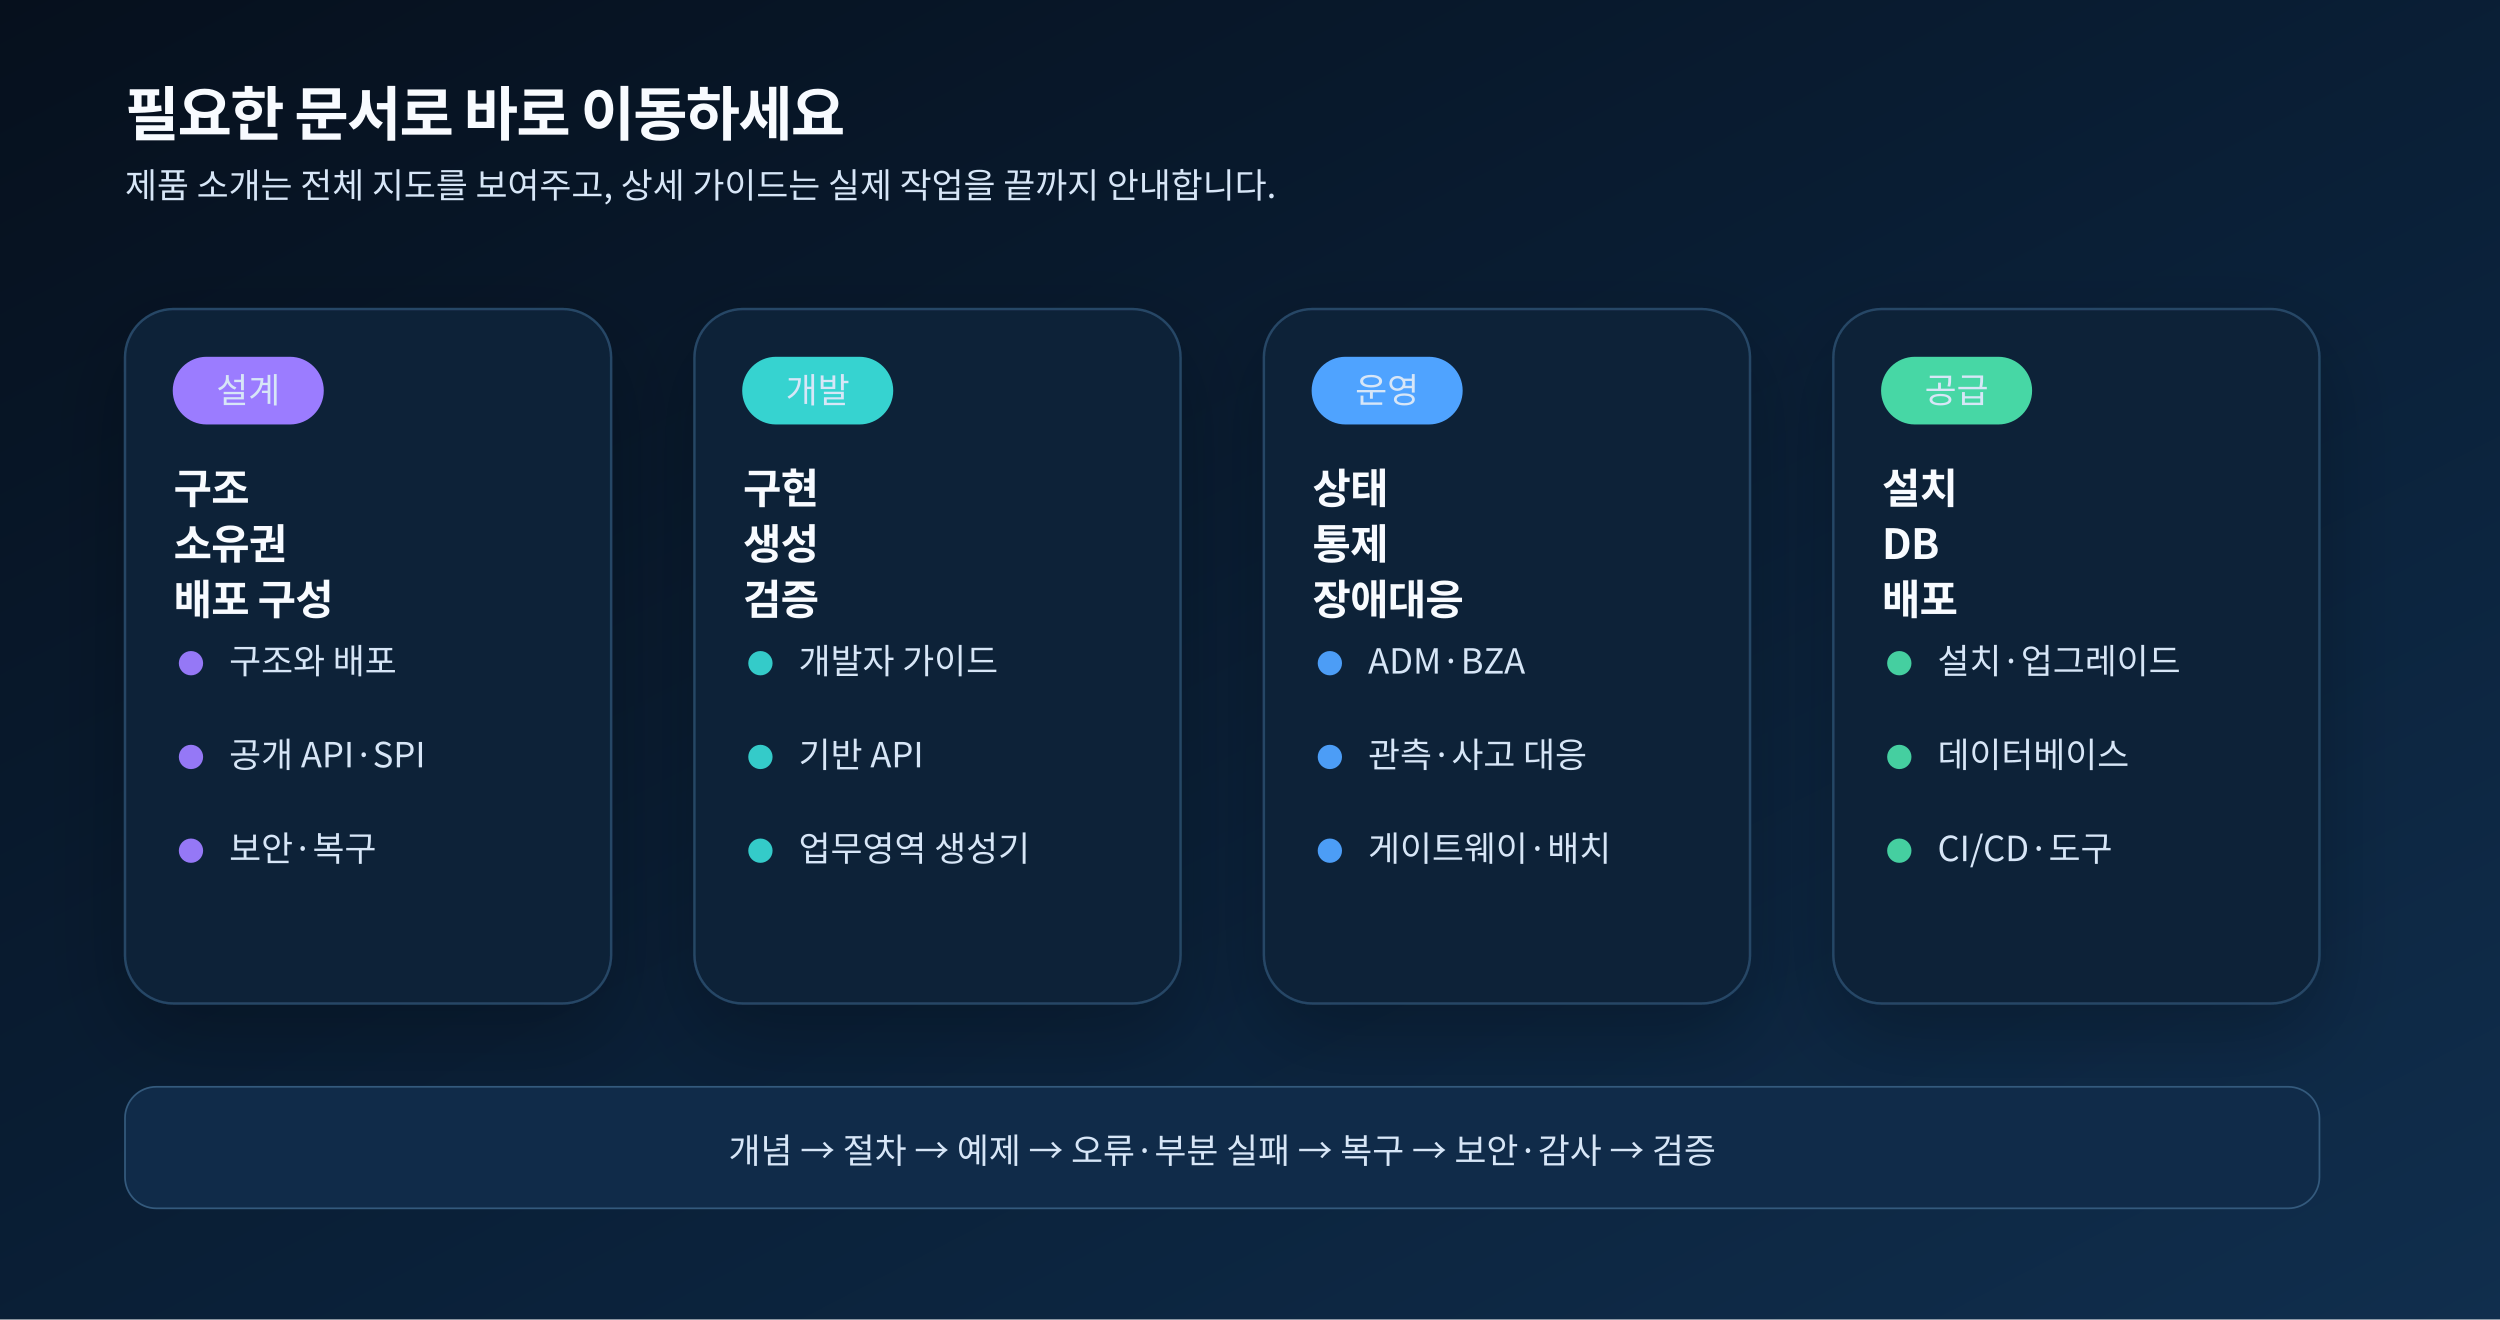
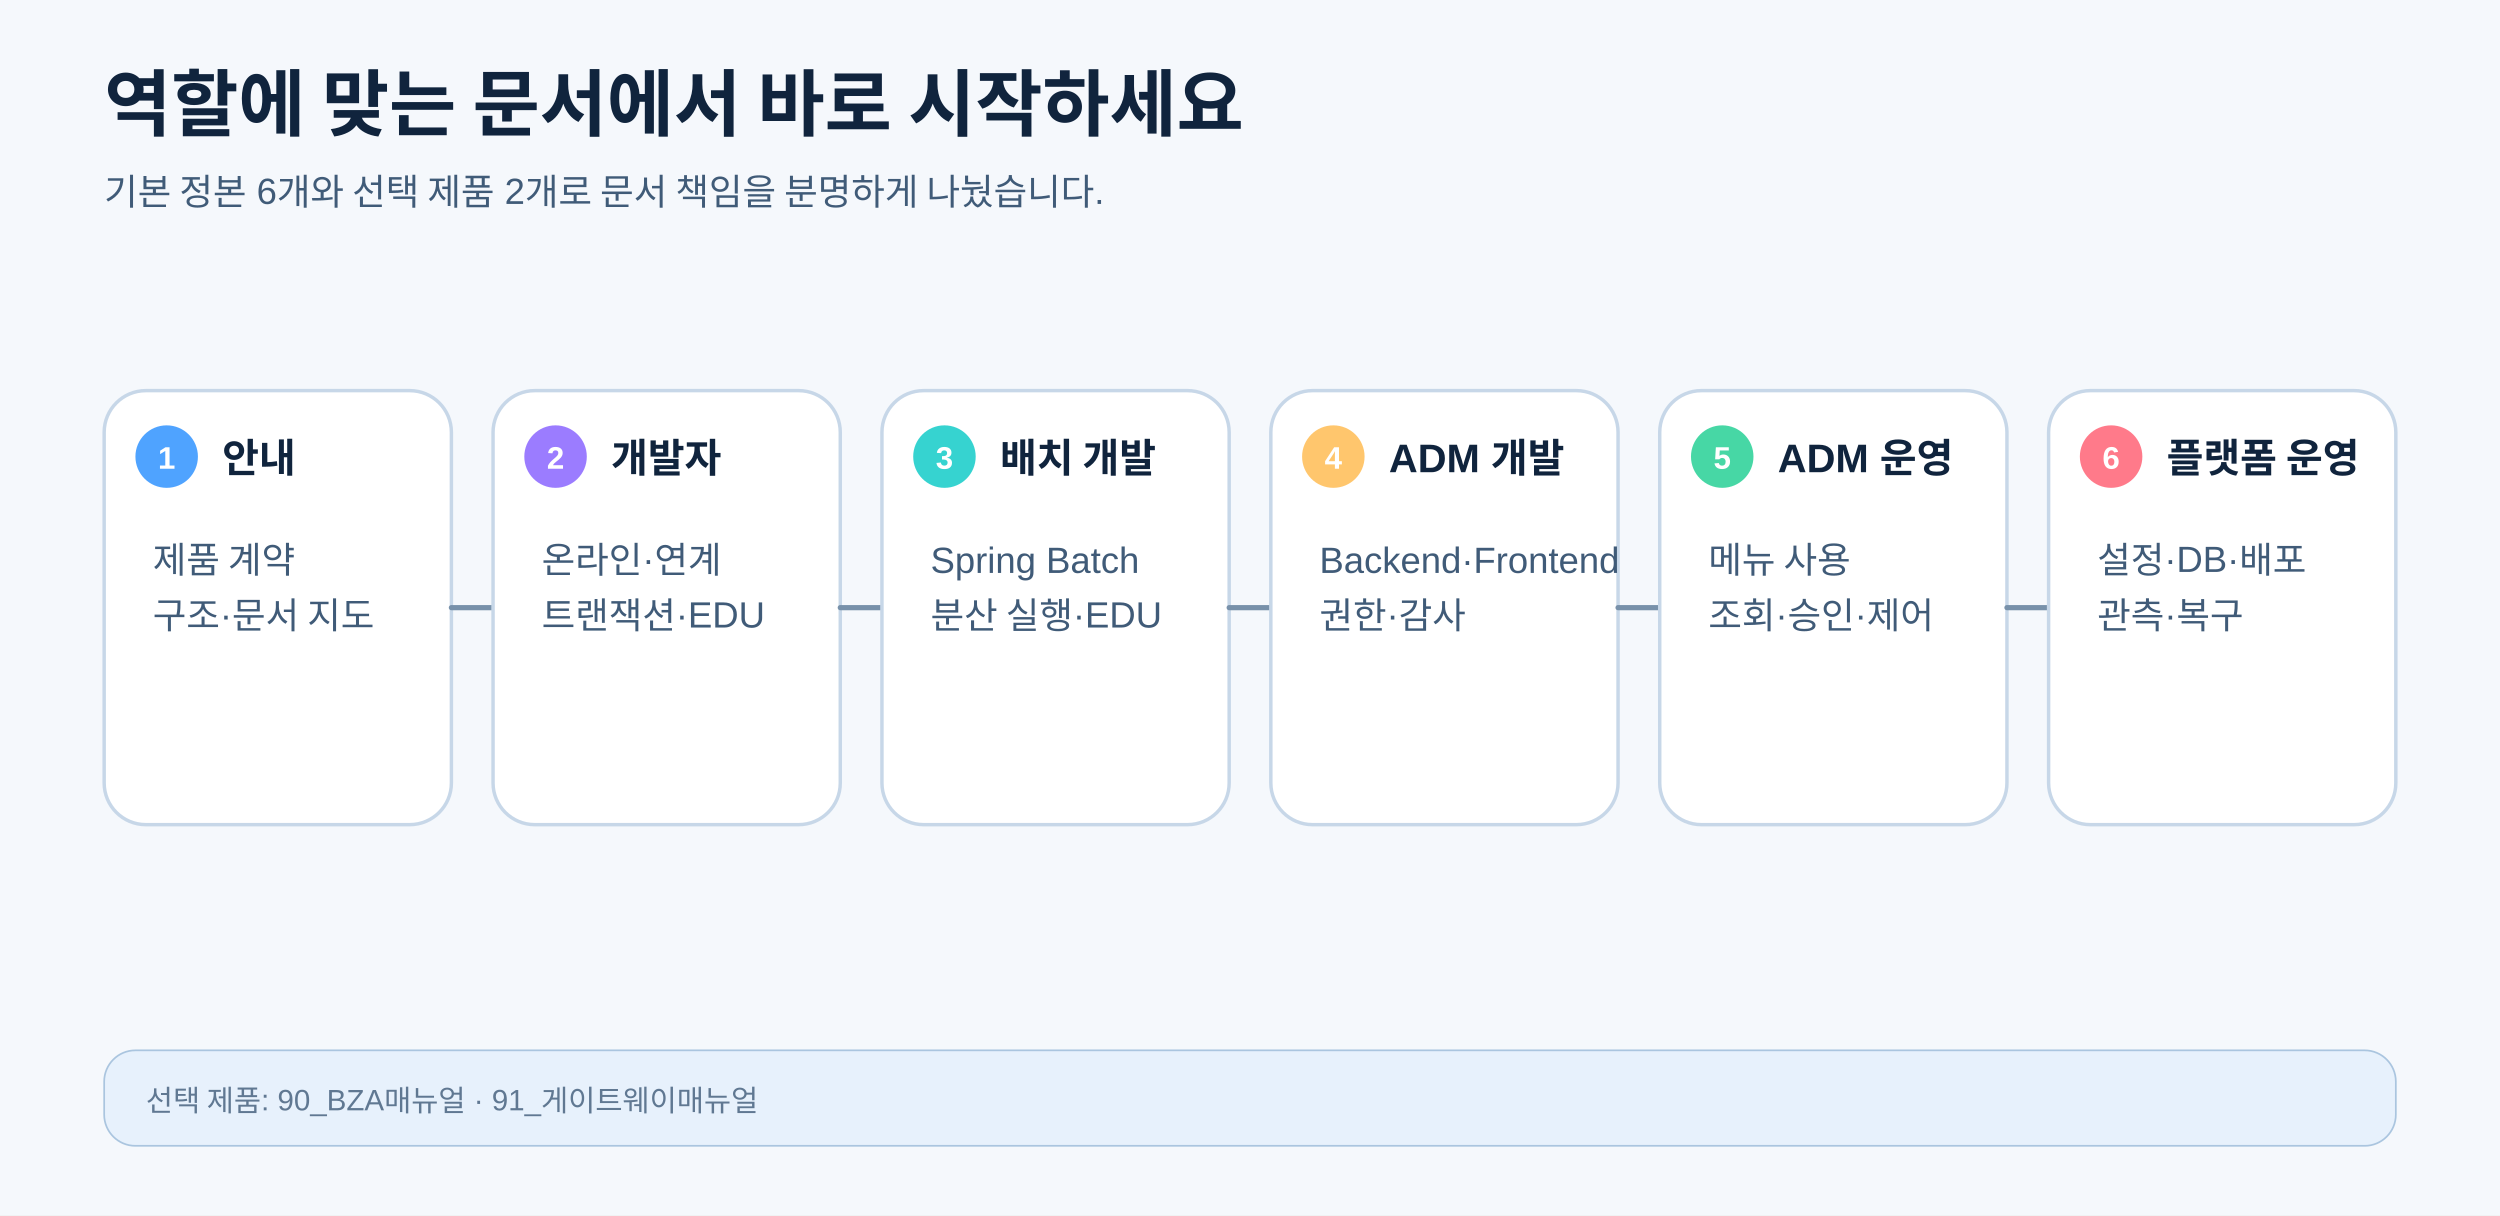
- <svg xmlns="http://www.w3.org/2000/svg" width="1440" height="760" viewBox="0 0 1440 760" role="img" aria-labelledby="title desc">
-   <defs>
-     <linearGradient id="bg" x1="0" y1="0" x2="1" y2="1">
-       <stop offset="0" stop-color="#06101D" />
-       <stop offset="0.55" stop-color="#0A2038" />
-       <stop offset="1" stop-color="#102E4D" />
-     </linearGradient>
-     <linearGradient id="accent" x1="0" y1="0" x2="1" y2="1">
-       <stop offset="0" stop-color="#36D3D0" />
-       <stop offset="0.5" stop-color="#4FA3FF" />
-       <stop offset="1" stop-color="#9B7CFF" />
-     </linearGradient>
-     <linearGradient id="warm" x1="0" y1="0" x2="1" y2="1">
-       <stop offset="0" stop-color="#FFC66D" />
-       <stop offset="1" stop-color="#FF7A8A" />
-     </linearGradient>
-     <filter id="shadow" x="-30%" y="-30%" width="160%" height="160%">
-       <feDropShadow dx="0" dy="18" stdDeviation="24" flood-color="#000" flood-opacity=".25" />
-     </filter>
-     <filter id="softShadow" x="-30%" y="-30%" width="160%" height="160%">
-       <feDropShadow dx="0" dy="8" stdDeviation="12" flood-color="#00152A" flood-opacity=".14" />
-     </filter>
-   </defs>
+ <svg xmlns="http://www.w3.org/2000/svg" width="1440" height="700" viewBox="0 0 1440 700">
  <style>
-  text{font-family:'NanumGothic','Noto Sans CJK KR','Malgun Gothic','Apple SD Gothic Neo',sans-serif;}
-  .h1{font-size:54px;font-weight:800;letter-spacing:-1.8px;fill:#F8FBFF}
-  .h2{font-size:34px;font-weight:800;letter-spacing:-1px;fill:#F8FBFF}
-  .h3{font-size:24px;font-weight:800;letter-spacing:-.4px;fill:#F8FBFF}
-  .body{font-size:20px;font-weight:500;fill:#D7E6F7}
-  .small{font-size:16px;font-weight:500;fill:#8FA9C6}
-  .label{font-size:15px;font-weight:800;letter-spacing:1px;fill:#36D3D0}
-  .darkh{font-size:30px;font-weight:800;letter-spacing:-.7px;fill:#10243D}
-  .darkbody{font-size:18px;font-weight:500;fill:#34506D}
-  .darksmall{font-size:15px;font-weight:500;fill:#607A96}
-  .mono{font-family:'SFMono-Regular','Consolas','Liberation Mono',monospace;font-size:16px;fill:#D7E6F7}
-  .chip{font-size:15px;font-weight:800;fill:#FFFFFF}
-  .darkmodule{font-size:24px;font-weight:800;letter-spacing:-.4px;fill:#10243D}
+   .bg{fill:#f5f8fc}.panel{fill:#fff;stroke:#c7d7e8;stroke-width:2}.dark{fill:#0f2238}.accent{fill:#0e2946;stroke:#36d3d0;stroke-width:2}
+   .h1{font:700 42px Arial,'Noto Sans KR',sans-serif;fill:#10243d}.h2{font:700 23px Arial,'Noto Sans KR',sans-serif;fill:#10243d}
+   .body{font:400 21px Arial,'Noto Sans KR',sans-serif;fill:#405b78}.small{font:400 17px Arial,'Noto Sans KR',sans-serif;fill:#607892}
+   .white{fill:#fff}.label{font:700 17px Arial,'Noto Sans KR',sans-serif;fill:#36d3d0;letter-spacing:1px}.num{font:700 18px Arial,'Noto Sans KR',sans-serif;fill:#fff}
+   .line{stroke:#7891aa;stroke-width:3;fill:none;stroke-linecap:round;stroke-linejoin:round}.dash{stroke:#7891aa;stroke-width:2;fill:none;stroke-dasharray:8 8}
</style>
-   <rect x="0" y="0" width="1440" height="760" rx="0" fill="url(#bg)" stroke="none" stroke-width="1.4" />
-   <text x="72" y="78" class="h2" text-anchor="start">필요한 문서로 바로 이동하세요</text>
-   <text x="72" y="114" class="body" text-anchor="start">제품 소개는 전체 지도를 보여주고, 상세 가이드는 실제 작업을 끝까지 안내합니다.</text>
-   <rect x="72" y="178" width="280" height="400" rx="28" fill="#0D2138" stroke="#284766" stroke-width="1.4" filter="url(#shadow)" />
-   <rect x="100" y="206" width="86" height="38" rx="19" fill="#9B7CFF" stroke="#9B7CFF" stroke-width="1" />
-   <text x="143" y="232" class="body" text-anchor="middle">설계</text>
-   <text x="100" y="290" class="h3" text-anchor="start">
-     <tspan x="100" dy="0">구조</tspan>
-     <tspan x="100" dy="32">소유권</tspan>
-     <tspan x="100" dy="32">배포 구성</tspan>
+   <rect width="1440" height="700" class="bg" />
+   <text x="60" y="75" class="h1">역할에 맞는 문서에서 바로 시작하세요</text>
+   <text x="60" y="118" class="body">기본 정본 6개와 선택 제품 2개로 문서 책임을 분명하게 나눴습니다.</text>
+   <rect x="60.0" y="225" width="200.0" height="250" rx="24" class="panel" />
+   <circle cx="96.0" cy="263" r="18" fill="#4fa3ff" />
+   <text x="96.0" y="270" class="num" text-anchor="middle">1</text>
+   <text x="128.0" y="272" class="h2">안내</text>
+   <text x="88.0" y="330" class="body" text-anchor="start">
+     <tspan x="88.0" dy="0">제품 계약</tspan>
+     <tspan x="88.0" dy="32">구조·문서 지도</tspan>
  </text>
-   <circle cx="110" cy="382" r="7" fill="#9B7CFF" opacity="0.95" />
-   <text x="132" y="388" class="body" text-anchor="start">구조와 배포</text>
-   <circle cx="110" cy="436" r="7" fill="#9B7CFF" opacity="0.95" />
-   <text x="132" y="442" class="body" text-anchor="start">공개 API·SPI</text>
-   <circle cx="110" cy="490" r="7" fill="#9B7CFF" opacity="0.95" />
-   <text x="132" y="496" class="body" text-anchor="start">보안·복구</text>
-   <rect x="400" y="178" width="280" height="400" rx="28" fill="#0D2138" stroke="#284766" stroke-width="1.4" filter="url(#shadow)" />
-   <rect x="428" y="206" width="86" height="38" rx="19" fill="#36D3D0" stroke="#36D3D0" stroke-width="1" />
-   <text x="471" y="232" class="body" text-anchor="middle">개발</text>
-   <text x="428" y="290" class="h3" text-anchor="start">
-     <tspan x="428" dy="0">구현</tspan>
-     <tspan x="428" dy="32">생성</tspan>
-     <tspan x="428" dy="32">검증</tspan>
+   <path d="M 260.0 350.0 L 284.0 350.0" class="line" />
+   <rect x="284.0" y="225" width="200.0" height="250" rx="24" class="panel" />
+   <circle cx="320.0" cy="263" r="18" fill="#9b7cff" />
+   <text x="320.0" y="270" class="num" text-anchor="middle">2</text>
+   <text x="352.0" y="272" class="h2">개발자</text>
+   <text x="312.0" y="330" class="body" text-anchor="start">
+     <tspan x="312.0" dy="0">온라인·연계</tspan>
+     <tspan x="312.0" dy="32">트랜잭션·EDU</tspan>
  </text>
-   <circle cx="438" cy="382" r="7" fill="#36D3D0" opacity="0.95" />
-   <text x="460" y="388" class="body" text-anchor="start">개발자 가이드</text>
-   <circle cx="438" cy="436" r="7" fill="#36D3D0" opacity="0.95" />
-   <text x="460" y="442" class="body" text-anchor="start">기반 API</text>
-   <circle cx="438" cy="490" r="7" fill="#36D3D0" opacity="0.95" />
-   <text x="460" y="496" class="body" text-anchor="start">업무영역 생성기</text>
-   <rect x="728" y="178" width="280" height="400" rx="28" fill="#0D2138" stroke="#284766" stroke-width="1.4" filter="url(#shadow)" />
-   <rect x="756" y="206" width="86" height="38" rx="19" fill="#4FA3FF" stroke="#4FA3FF" stroke-width="1" />
-   <text x="799" y="232" class="body" text-anchor="middle">운영</text>
-   <text x="756" y="290" class="h3" text-anchor="start">
-     <tspan x="756" dy="0">상태</tspan>
-     <tspan x="756" dy="32">통제</tspan>
-     <tspan x="756" dy="32">장애대응</tspan>
+   <path d="M 484.0 350.0 L 508.0 350.0" class="line" />
+   <rect x="508.0" y="225" width="200.0" height="250" rx="24" class="panel" />
+   <circle cx="544.0" cy="263" r="18" fill="#36d3d0" />
+   <text x="544.0" y="270" class="num" text-anchor="middle">3</text>
+   <text x="576.0" y="272" class="h2">배치 개발</text>
+   <text x="536.0" y="330" class="body" text-anchor="start">
+     <tspan x="536.0" dy="0">Spring Batch</tspan>
+     <tspan x="536.0" dy="32">분산 실행·EDU</tspan>
  </text>
-   <circle cx="766" cy="382" r="7" fill="#4FA3FF" opacity="0.95" />
-   <text x="788" y="388" class="body" text-anchor="start">ADM·BZA</text>
-   <circle cx="766" cy="436" r="7" fill="#4FA3FF" opacity="0.95" />
-   <text x="788" y="442" class="body" text-anchor="start">관측·사고 대응</text>
-   <circle cx="766" cy="490" r="7" fill="#4FA3FF" opacity="0.95" />
-   <text x="788" y="496" class="body" text-anchor="start">게이트웨이·배치</text>
-   <rect x="1056" y="178" width="280" height="400" rx="28" fill="#0D2138" stroke="#284766" stroke-width="1.4" filter="url(#shadow)" />
-   <rect x="1084" y="206" width="86" height="38" rx="19" fill="#47D7A5" stroke="#47D7A5" stroke-width="1" />
-   <text x="1127" y="232" class="body" text-anchor="middle">공급</text>
-   <text x="1084" y="290" class="h3" text-anchor="start">
-     <tspan x="1084" dy="0">설치</tspan>
-     <tspan x="1084" dy="32">DB</tspan>
-     <tspan x="1084" dy="32">배포</tspan>
+   <path d="M 708.0 350.0 L 732.0 350.0" class="line" />
+   <rect x="732.0" y="225" width="200.0" height="250" rx="24" class="panel" />
+   <circle cx="768.0" cy="263" r="18" fill="#ffc66d" />
+   <text x="768.0" y="270" class="num" text-anchor="middle">4</text>
+   <text x="800.0" y="272" class="h2">ADM 개발</text>
+   <text x="760.0" y="330" class="body" text-anchor="start">
+     <tspan x="760.0" dy="0">Backend·Frontend</tspan>
+     <tspan x="760.0" dy="32">권한·감사</tspan>
  </text>
-   <circle cx="1094" cy="382" r="7" fill="#47D7A5" opacity="0.95" />
-   <text x="1116" y="388" class="body" text-anchor="start">설치·업그레이드</text>
-   <circle cx="1094" cy="436" r="7" fill="#47D7A5" opacity="0.95" />
-   <text x="1116" y="442" class="body" text-anchor="start">데이터베이스</text>
-   <circle cx="1094" cy="490" r="7" fill="#47D7A5" opacity="0.95" />
-   <text x="1116" y="496" class="body" text-anchor="start">CI/CD·도구</text>
-   <rect x="72" y="626" width="1264" height="70" rx="18" fill="#102B49" stroke="#345A7D" stroke-width="1" />
-   <text x="704" y="670" class="body" text-anchor="middle">개념 → 절차 → 예제 → 오류·부분 실패 → 복구 → 보안·감사 → 검증</text>
+   <path d="M 932.0 350.0 L 956.0 350.0" class="line" />
+   <rect x="956.0" y="225" width="200.0" height="250" rx="24" class="panel" />
+   <circle cx="992.0" cy="263" r="18" fill="#47d7a5" />
+   <text x="992.0" y="270" class="num" text-anchor="middle">5</text>
+   <text x="1024.0" y="272" class="h2">ADM 운영</text>
+   <text x="984.0" y="330" class="body" text-anchor="start">
+     <tspan x="984.0" dy="0">메뉴 사용</tspan>
+     <tspan x="984.0" dy="32">조회·승인·제어</tspan>
+   </text>
+   <path d="M 1156.0 350.0 L 1180.0 350.0" class="line" />
+   <rect x="1180.0" y="225" width="200.0" height="250" rx="24" class="panel" />
+   <circle cx="1216.0" cy="263" r="18" fill="#ff7a8a" />
+   <text x="1216.0" y="270" class="num" text-anchor="middle">6</text>
+   <text x="1248.0" y="272" class="h2">플랫폼 운영</text>
+   <text x="1208.0" y="330" class="body" text-anchor="start">
+     <tspan x="1208.0" dy="0">설정·DB·배포</tspan>
+     <tspan x="1208.0" dy="32">관측·복구</tspan>
+   </text>
+   <rect x="60" y="605" width="1320" height="55" rx="18" fill="#e7f1fc" stroke="#aac5df" />
+   <text x="84" y="640" class="small">선택 제품: 90_BZA매뉴얼 · 91_게이트웨이매뉴얼</text>
</svg>
